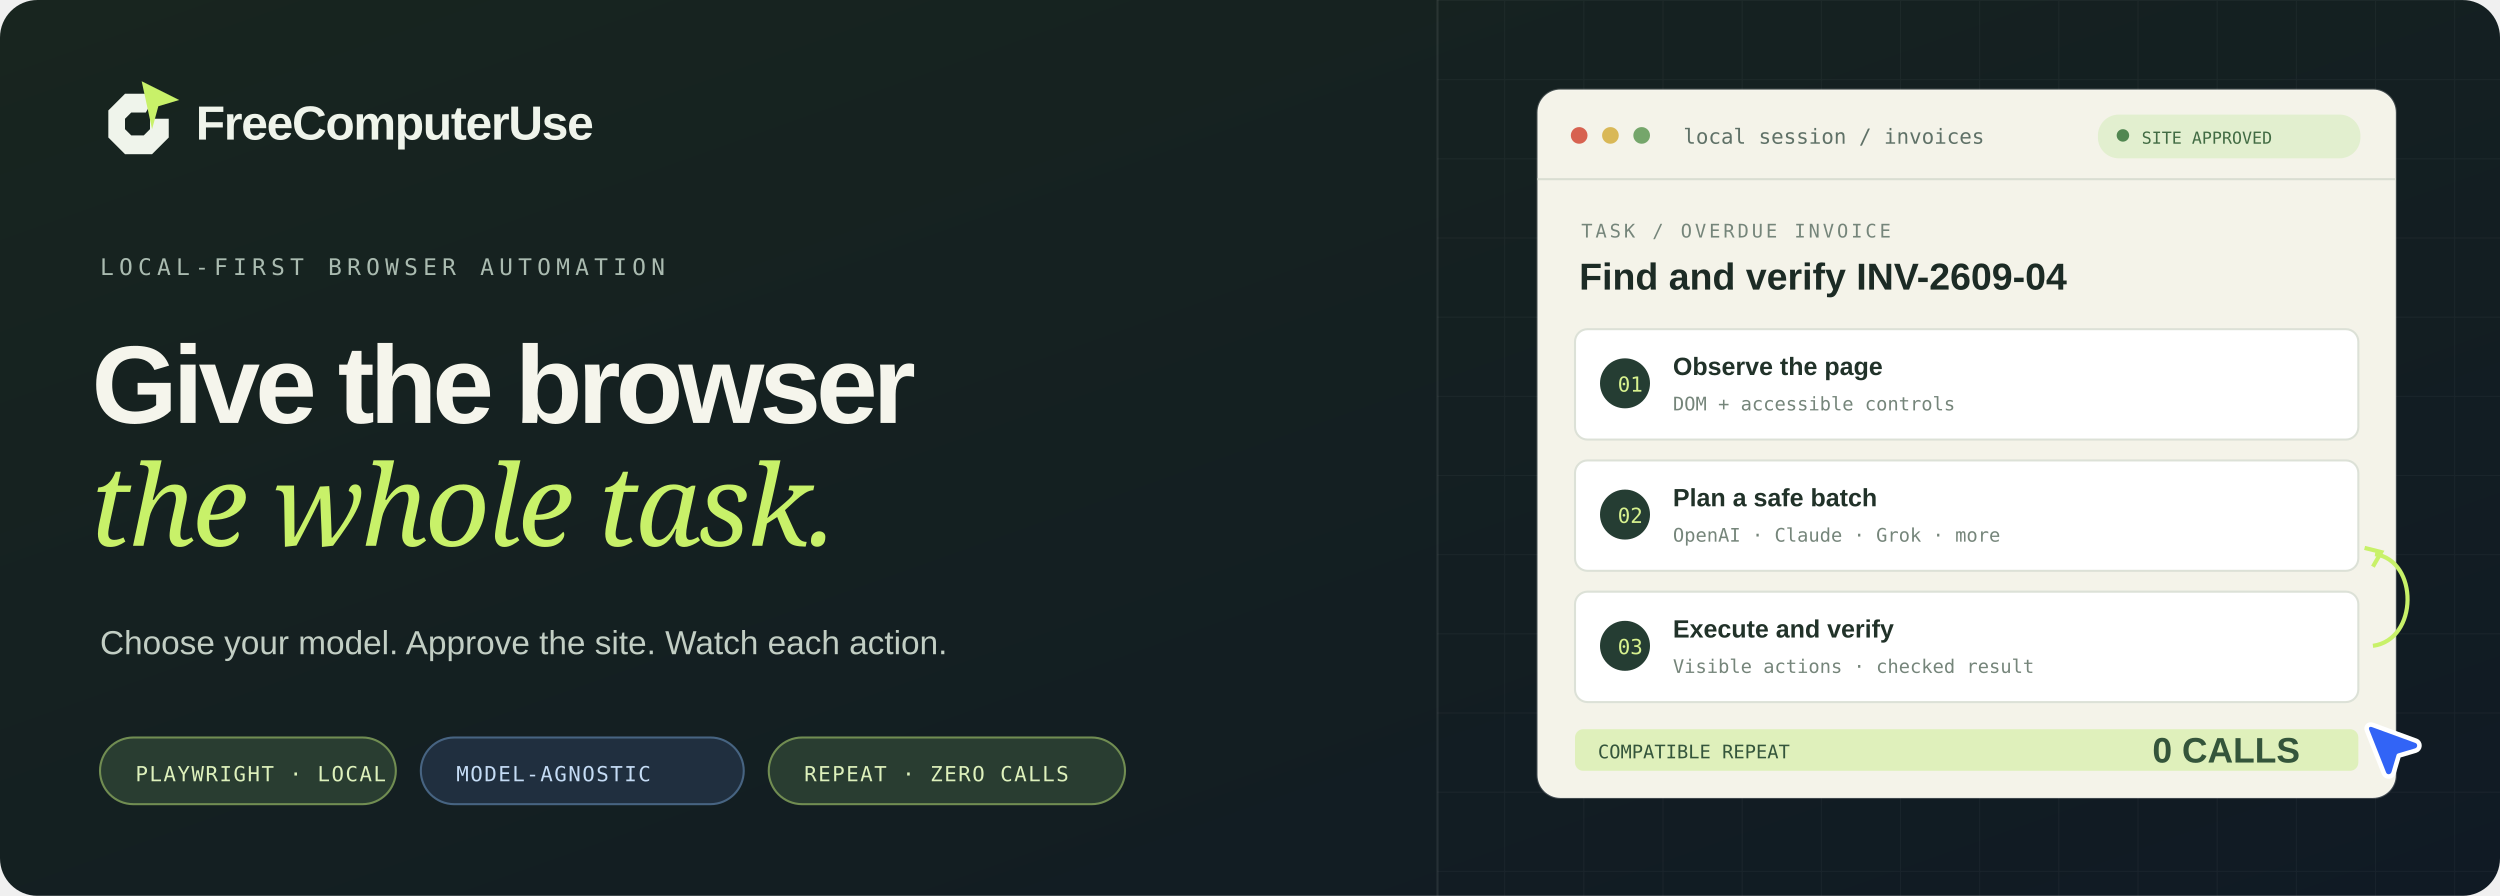
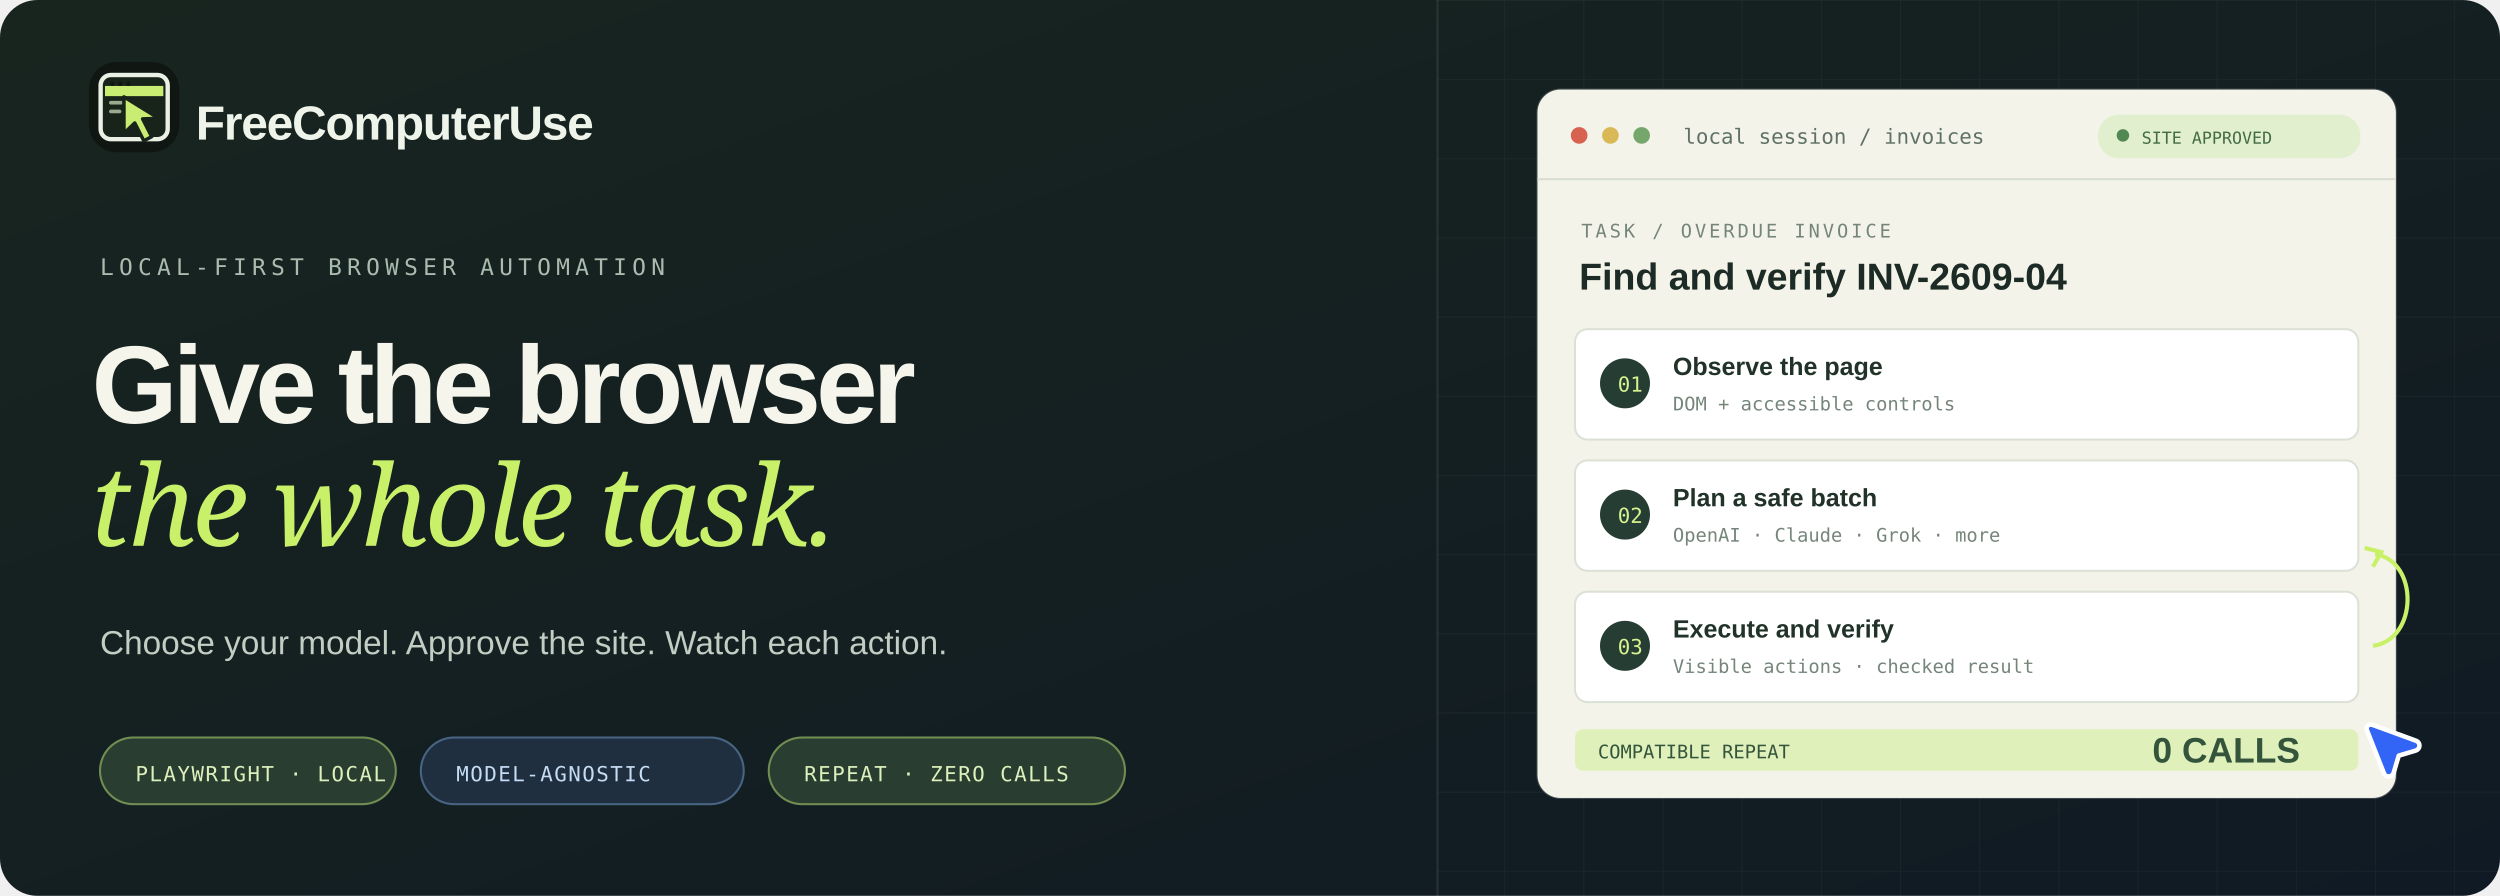
<svg xmlns="http://www.w3.org/2000/svg" width="1200" height="430" viewBox="0 0 1200 430" role="img" aria-labelledby="title description">
  <defs>
    <pattern id="grid" width="38" height="38" patternUnits="userSpaceOnUse">
      <path d="M38 0H0V38" fill="none" stroke="#ffffff09" />
    </pattern>
    <linearGradient id="wash" x1="0" y1="0" x2="1" y2="1">
      <stop stop-color="#18251f" />
      <stop offset="1" stop-color="#101a24" />
    </linearGradient>
    <clipPath id="corners">
      <rect width="1200" height="430" rx="18" />
    </clipPath>
  </defs>
  <g clip-path="url(#corners)">
    <rect width="1200" height="430" fill="url(#wash)" />
    <rect x="690" width="510" height="430" fill="url(#grid)" />
    <path d="M690 0V430" stroke="#ffffff16" />
-     <g transform="translate(48 39)">
-       <path d="M27 6H12L4 14V27L12 35H25L33 27V18H24V23L21 26H15L12 23V18L15 15H22L27 6Z" fill="#eff4eb" />
-       <path d="M20 0L38 9L28 12L25 23L20 0Z" fill="#c8f169" />
+     <g transform="translate(42 29) scale(.7)">
+       <rect x="1" y="1" width="62" height="62" rx="19" fill="#101712" />
+       <rect x="9" y="10" width="46" height="44" rx="7" fill="#18231a" stroke="#eaf0e4" stroke-width="3" />
+       <path d="M12 21h40" stroke="#c9ed72" stroke-width="7" />
+       <circle cx="17" cy="16" r="1.6" fill="#101712" />
+       <circle cx="22.5" cy="16" r="1.6" fill="#101712" />
+       <circle cx="28" cy="16" r="1.6" fill="#101712" />
+       <path d="M16 29h7M16 35h6" stroke="#9aaa91" stroke-linecap="round" stroke-width="2.5" />
+       <path d="M25 25v25l7.4-7.1 6.2 12.2 5.4-2.8-6.2-12.2 11-.4z" fill="#c9ed72" stroke="#18231a" stroke-linejoin="round" stroke-width="2.4" />
    </g>
    <text x="94" y="67" fill="#eff4eb" font-family="Manrope,Arial,sans-serif" font-size="23" font-weight="700" letter-spacing="-.6">FreeComputerUse</text>
    <text x="48" y="132" fill="#aabbb0" font-family="monospace" font-size="11" letter-spacing="2.5">LOCAL-FIRST BROWSER AUTOMATION</text>
    <text x="44" y="203" fill="#f5f5ec" font-family="Manrope,Arial,sans-serif" font-size="53" font-weight="700" letter-spacing="-2.3">Give the browser</text>
    <text x="43" y="262" fill="#c8f169" font-family="Georgia,serif" font-size="54" font-style="italic" letter-spacing="-1.4">the whole task.</text>
    <text x="48" y="314" fill="#c2cec4" font-family="Manrope,Arial,sans-serif" font-size="16">Choose your model. Approve the site. Watch each action.</text>
    <g transform="translate(48 354)" font-family="monospace" font-size="10" letter-spacing=".7">
      <rect width="142" height="32" rx="16" fill="#293d31" stroke="#718d52" />
      <text x="17" y="21" fill="#def1bc">PLAYWRIGHT · LOCAL</text>
      <rect x="154" width="155" height="32" rx="16" fill="#202f3f" stroke="#476482" />
      <text x="171" y="21" fill="#c5dcf5">MODEL-AGNOSTIC</text>
      <rect x="321" width="171" height="32" rx="16" fill="#293d31" stroke="#718d52" />
      <text x="338" y="21" fill="#def1bc">REPEAT · ZERO CALLS</text>
    </g>
    <g transform="translate(738 43)" font-family="Manrope,Arial,sans-serif">
      <rect width="412" height="340" rx="11" fill="#f4f3e9" stroke="#ffffff33" />
      <path d="M0 43H412" stroke="#d9ded2" />
      <circle cx="20" cy="22" r="4" fill="#d76250" />
      <circle cx="35" cy="22" r="4" fill="#d9b857" />
      <circle cx="50" cy="22" r="4" fill="#75a66b" />
      <text x="70" y="26" fill="#5f7167" font-family="monospace" font-size="10">local session / invoices</text>
      <rect x="269" y="12" width="126" height="21" rx="10" fill="#e2efcf" />
      <circle cx="281" cy="22" r="3" fill="#518751" />
      <text x="290" y="26" fill="#416b43" font-family="monospace" font-size="8">SITE APPROVED</text>
      <text x="21" y="71" fill="#75857a" font-family="monospace" font-size="9" letter-spacing="1.4">TASK / OVERDUE INVOICE</text>
      <text x="20" y="96" fill="#1c2b25" font-size="18" font-weight="700">Find and verify INV-2609-04</text>
      <rect x="18" y="115" width="376" height="53" rx="6" fill="#fff" stroke="#dce1d7" />
      <circle cx="42" cy="141" r="12" fill="#253d33" />
      <text x="38.5" y="145" fill="#d8f28f" font-family="monospace" font-size="10">01</text>
      <text x="65" y="137" fill="#213229" font-size="12" font-weight="700">Observe the page</text>
      <text x="65" y="154" fill="#75857a" font-family="monospace" font-size="9">DOM + accessible controls</text>
      <rect x="18" y="178" width="376" height="53" rx="6" fill="#fff" stroke="#dce1d7" />
      <circle cx="42" cy="204" r="12" fill="#253d33" />
      <text x="38.5" y="208" fill="#d8f28f" font-family="monospace" font-size="10">02</text>
      <text x="65" y="200" fill="#213229" font-size="12" font-weight="700">Plan a safe batch</text>
      <text x="65" y="217" fill="#75857a" font-family="monospace" font-size="9">OpenAI · Claude · Grok · more</text>
      <rect x="18" y="241" width="376" height="53" rx="6" fill="#fff" stroke="#dce1d7" />
      <circle cx="42" cy="267" r="12" fill="#253d33" />
      <text x="38.5" y="271" fill="#d8f28f" font-family="monospace" font-size="10">03</text>
      <text x="65" y="263" fill="#213229" font-size="12" font-weight="700">Execute and verify</text>
      <text x="65" y="280" fill="#75857a" font-family="monospace" font-size="9">Visible actions · checked result</text>
      <rect x="18" y="307" width="376" height="20" rx="4" fill="#dff0bb" />
      <text x="29" y="321" fill="#34553b" font-family="monospace" font-size="9">COMPATIBLE REPEAT</text>
      <text x="366" y="323" text-anchor="end" fill="#34553b" font-size="17" font-weight="700">0 CALLS</text>
      <path d="M401 267c22-3 22-41 1-44" fill="none" stroke="#c8f169" stroke-width="2" />
      <path d="M397 220l8 2-4 7" fill="none" stroke="#c8f169" stroke-width="2" />
    </g>
    <path d="M1139 348c-2-.8-3.6.7-2.8 2.7l8.1 20.5c.9 2.2 4 2 4.7-.4l2.4-8.1 8.1-2.4c2.3-.7 2.5-3.8.3-4.7Z" fill="#3264f6" stroke="#fff" stroke-width="2.2" stroke-linejoin="round" />
  </g>
</svg>
